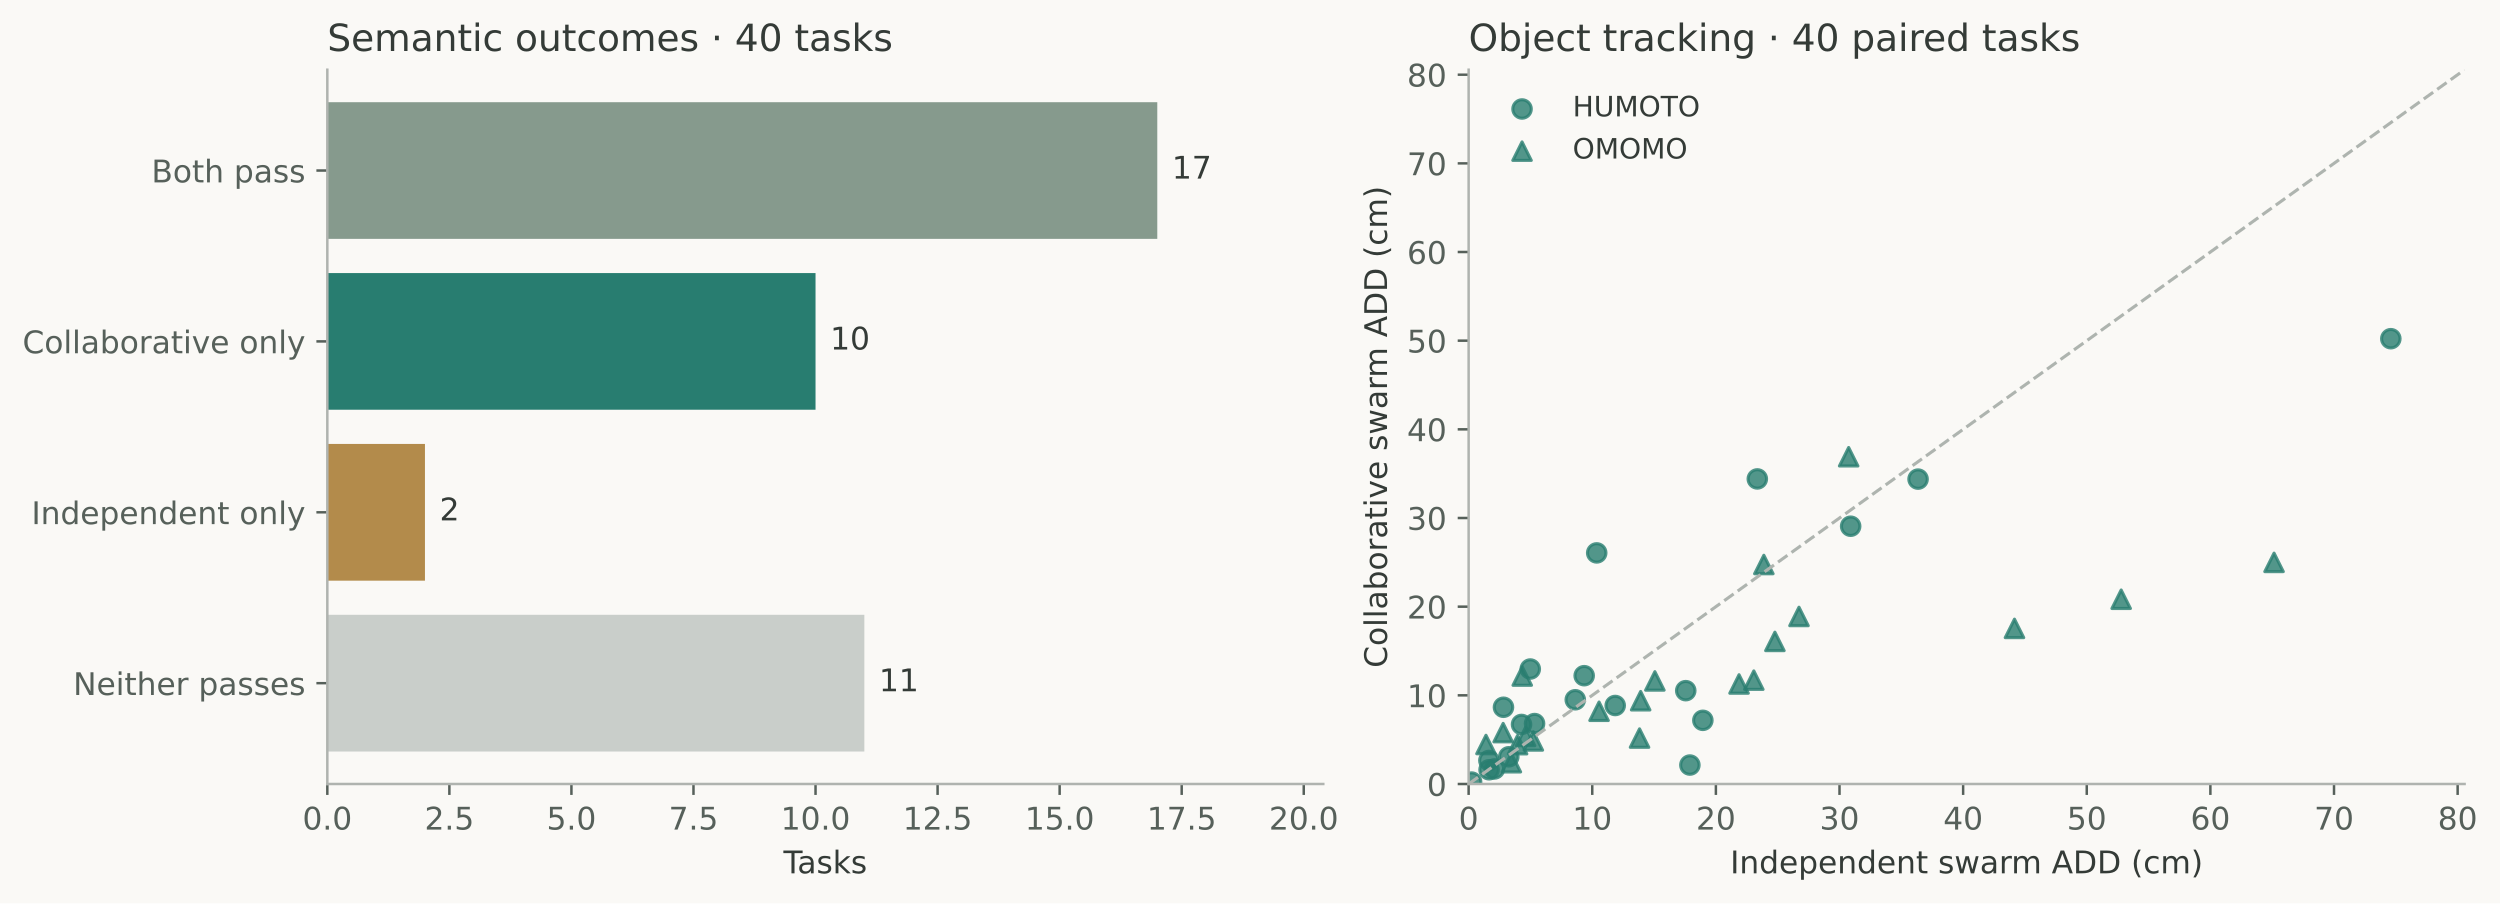
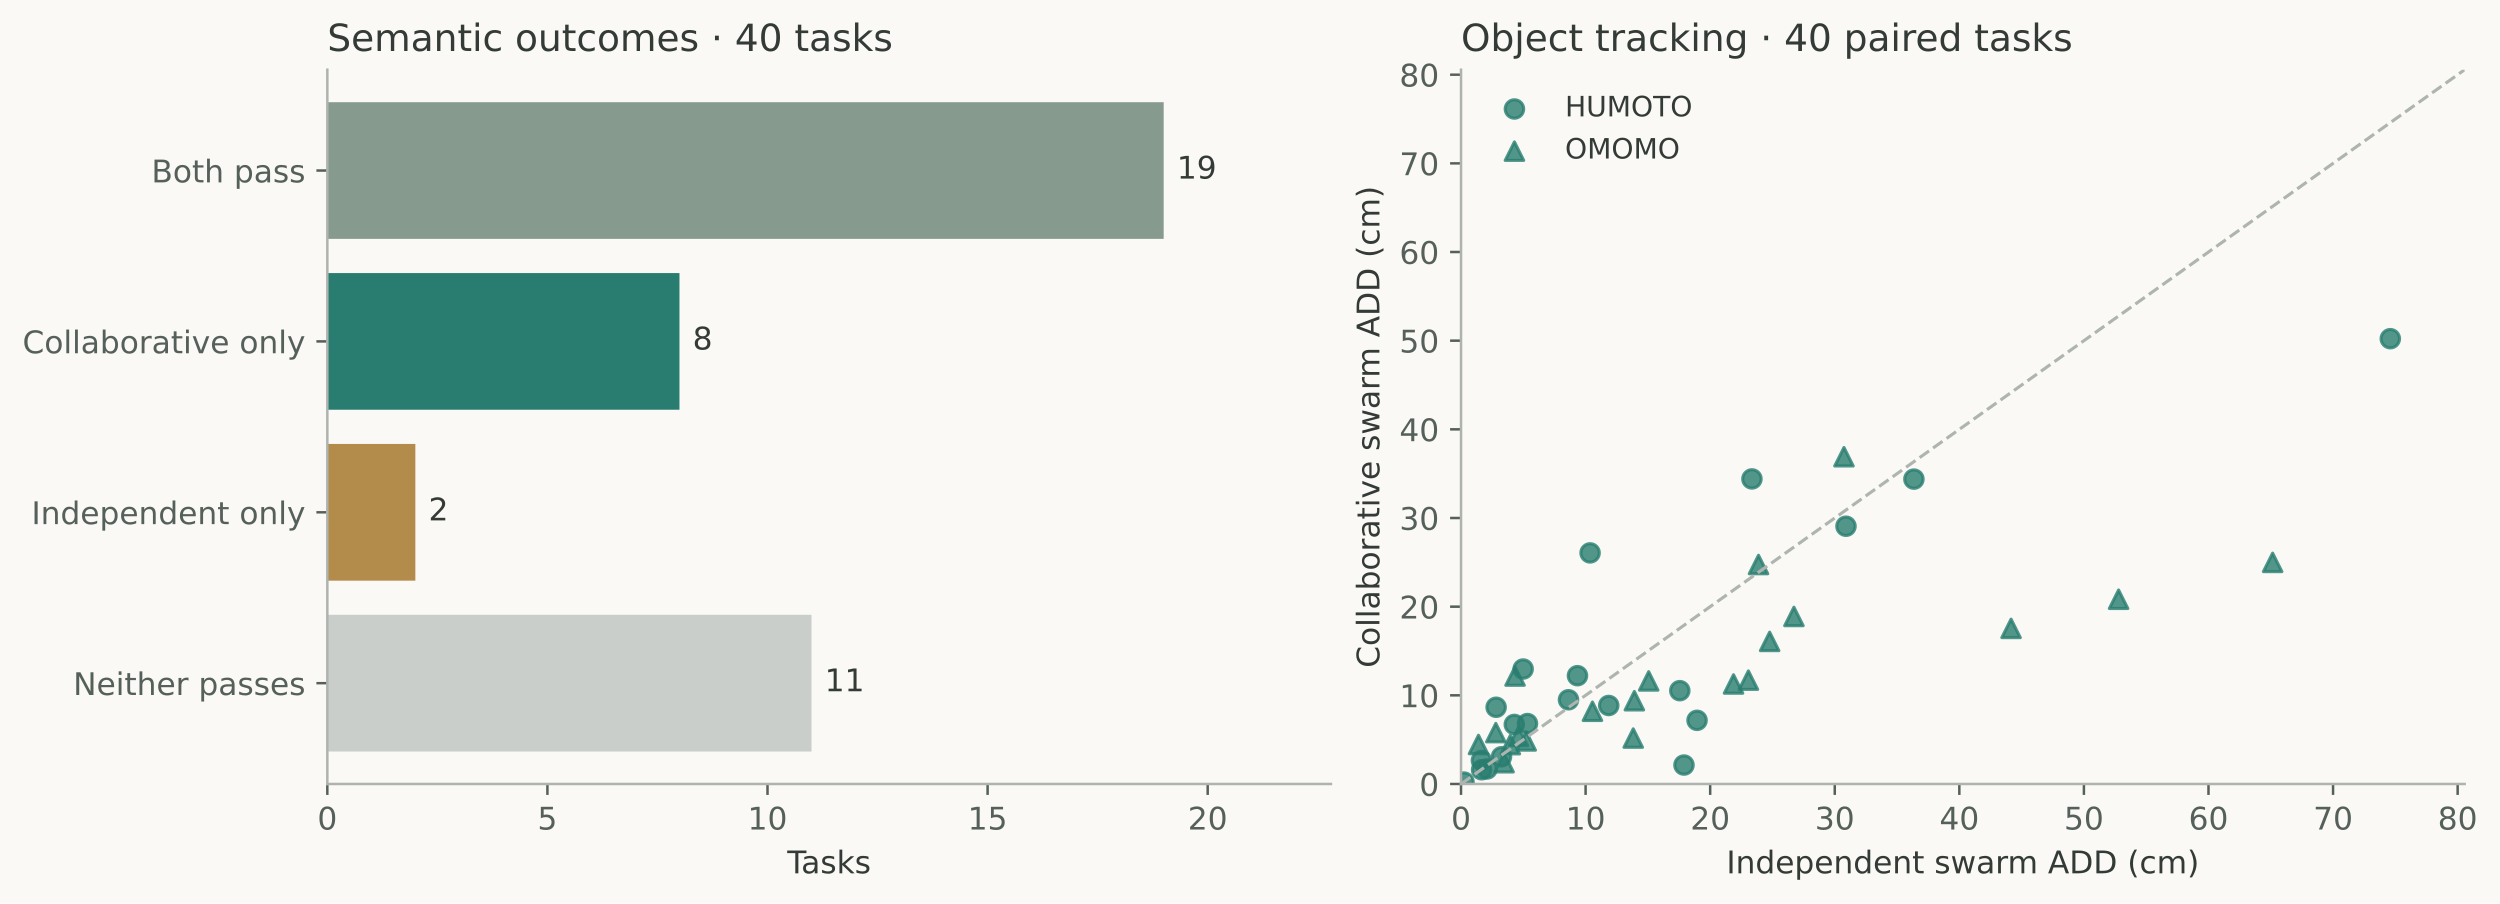
- <svg xmlns="http://www.w3.org/2000/svg" xmlns:xlink="http://www.w3.org/1999/xlink" width="800.396pt" height="289.2pt" viewBox="0 0 800.396 289.2" version="1.1">
+ <svg xmlns="http://www.w3.org/2000/svg" xmlns:xlink="http://www.w3.org/1999/xlink" width="800.398pt" height="289.2pt" viewBox="0 0 800.398 289.2" version="1.1">
  <defs>
    <style type="text/css">*{stroke-linejoin: round; stroke-linecap: butt}</style>
  </defs>
  <g id="figure_1">
    <g id="patch_1">
-       <path d="M 0 289.2 L 800.396 289.2 L 800.396 0 L 0 0 z " style="fill: #faf9f6" />
+       <path d="M 0 289.2 L 800.398 289.2 L 800.398 0 L 0 0 z " style="fill: #faf9f6" />
    </g>
    <g id="axes_1">
      <g id="patch_2">
-         <path d="M 104.794 250.999 L 423.658 250.999 L 423.658 22.318 L 104.794 22.318 z " style="fill: #faf9f6" />
+         <path d="M 104.794 250.999 L 426.113 250.999 L 426.113 22.318 L 104.794 22.318 z " style="fill: #faf9f6" />
      </g>
      <g id="patch_3">
-         <path d="M 104.794 32.713 L 370.514 32.713 L 370.514 76.479 L 104.794 76.479 z " clip-path="url(#p6e948e1daa)" style="fill: #869a8d" />
+         <path d="M 104.794 32.713 L 372.56 32.713 L 372.56 76.479 L 104.794 76.479 z " clip-path="url(#p822bd22582)" style="fill: #869a8d" />
      </g>
      <g id="patch_4">
-         <path d="M 104.794 87.421 L 261.1 87.421 L 261.1 131.188 L 104.794 131.188 z " clip-path="url(#p6e948e1daa)" style="fill: #287d70" />
+         <path d="M 104.794 87.421 L 217.537 87.421 L 217.537 131.188 L 104.794 131.188 z " clip-path="url(#p822bd22582)" style="fill: #287d70" />
      </g>
      <g id="patch_5">
-         <path d="M 104.794 142.129 L 136.055 142.129 L 136.055 185.896 L 104.794 185.896 z " clip-path="url(#p6e948e1daa)" style="fill: #b38b4b" />
+         <path d="M 104.794 142.129 L 132.98 142.129 L 132.98 185.896 L 104.794 185.896 z " clip-path="url(#p822bd22582)" style="fill: #b38b4b" />
      </g>
      <g id="patch_6">
-         <path d="M 104.794 196.838 L 276.73 196.838 L 276.73 240.604 L 104.794 240.604 z " clip-path="url(#p6e948e1daa)" style="fill: #c9ceca" />
+         <path d="M 104.794 196.838 L 259.816 196.838 L 259.816 240.604 L 104.794 240.604 z " clip-path="url(#p822bd22582)" style="fill: #c9ceca" />
      </g>
      <g id="matplotlib.axis_1">
        <g id="xtick_1">
          <g id="line2d_1">
            <defs>
-               <path id="m2983fb5ad6" d="M 0 0 L 0 3.5 " style="stroke: #56605a; stroke-width: 0.8" />
+               <path id="mf5ceabe0fe" d="M 0 0 L 0 3.5 " style="stroke: #56605a; stroke-width: 0.8" />
            </defs>
            <g>
-               <use xlink:href="#m2983fb5ad6" x="104.794" y="250.999" style="fill: #56605a; stroke: #56605a; stroke-width: 0.8" />
+               <use xlink:href="#mf5ceabe0fe" x="104.794" y="250.999" style="fill: #56605a; stroke: #56605a; stroke-width: 0.8" />
            </g>
          </g>
          <g id="text_1">
-             <text style="font-size: 10px; font-family: 'DejaVu Sans'; text-anchor: middle; fill: #56605a" x="104.794" y="265.596" transform="rotate(-0 104.7938 265.5964)">0.0</text>
+             <text style="font-size: 10px; font-family: 'DejaVu Sans'; text-anchor: middle; fill: #56605a" x="104.794" y="265.596" transform="rotate(-0 104.7938 265.5964)">0</text>
          </g>
        </g>
        <g id="xtick_2">
          <g id="line2d_2">
            <g>
-               <use xlink:href="#m2983fb5ad6" x="143.87" y="250.999" style="fill: #56605a; stroke: #56605a; stroke-width: 0.8" />
+               <use xlink:href="#mf5ceabe0fe" x="175.259" y="250.999" style="fill: #56605a; stroke: #56605a; stroke-width: 0.8" />
            </g>
          </g>
          <g id="text_2">
-             <text style="font-size: 10px; font-family: 'DejaVu Sans'; text-anchor: middle; fill: #56605a" x="143.87" y="265.596" transform="rotate(-0 143.8702 265.5964)">2.5</text>
+             <text style="font-size: 10px; font-family: 'DejaVu Sans'; text-anchor: middle; fill: #56605a" x="175.259" y="265.596" transform="rotate(-0 175.2585 265.5964)">5</text>
          </g>
        </g>
        <g id="xtick_3">
          <g id="line2d_3">
            <g>
-               <use xlink:href="#m2983fb5ad6" x="182.947" y="250.999" style="fill: #56605a; stroke: #56605a; stroke-width: 0.8" />
+               <use xlink:href="#mf5ceabe0fe" x="245.723" y="250.999" style="fill: #56605a; stroke: #56605a; stroke-width: 0.8" />
            </g>
          </g>
          <g id="text_3">
-             <text style="font-size: 10px; font-family: 'DejaVu Sans'; text-anchor: middle; fill: #56605a" x="182.947" y="265.596" transform="rotate(-0 182.9467 265.5964)">5.0</text>
+             <text style="font-size: 10px; font-family: 'DejaVu Sans'; text-anchor: middle; fill: #56605a" x="245.723" y="265.596" transform="rotate(-0 245.7233 265.5964)">10</text>
          </g>
        </g>
        <g id="xtick_4">
          <g id="line2d_4">
            <g>
-               <use xlink:href="#m2983fb5ad6" x="222.023" y="250.999" style="fill: #56605a; stroke: #56605a; stroke-width: 0.8" />
+               <use xlink:href="#mf5ceabe0fe" x="316.188" y="250.999" style="fill: #56605a; stroke: #56605a; stroke-width: 0.8" />
            </g>
          </g>
          <g id="text_4">
-             <text style="font-size: 10px; font-family: 'DejaVu Sans'; text-anchor: middle; fill: #56605a" x="222.023" y="265.596" transform="rotate(-0 222.0232 265.5964)">7.5</text>
+             <text style="font-size: 10px; font-family: 'DejaVu Sans'; text-anchor: middle; fill: #56605a" x="316.188" y="265.596" transform="rotate(-0 316.1881 265.5964)">15</text>
          </g>
        </g>
        <g id="xtick_5">
          <g id="line2d_5">
            <g>
-               <use xlink:href="#m2983fb5ad6" x="261.1" y="250.999" style="fill: #56605a; stroke: #56605a; stroke-width: 0.8" />
+               <use xlink:href="#mf5ceabe0fe" x="386.653" y="250.999" style="fill: #56605a; stroke: #56605a; stroke-width: 0.8" />
            </g>
          </g>
          <g id="text_5">
-             <text style="font-size: 10px; font-family: 'DejaVu Sans'; text-anchor: middle; fill: #56605a" x="261.1" y="265.596" transform="rotate(-0 261.0997 265.5964)">10.0</text>
-           </g>
-         </g>
-         <g id="xtick_6">
-           <g id="line2d_6">
-             <g>
-               <use xlink:href="#m2983fb5ad6" x="300.176" y="250.999" style="fill: #56605a; stroke: #56605a; stroke-width: 0.8" />
-             </g>
-           </g>
-           <g id="text_6">
-             <text style="font-size: 10px; font-family: 'DejaVu Sans'; text-anchor: middle; fill: #56605a" x="300.176" y="265.596" transform="rotate(-0 300.1761 265.5964)">12.5</text>
-           </g>
-         </g>
-         <g id="xtick_7">
-           <g id="line2d_7">
-             <g>
-               <use xlink:href="#m2983fb5ad6" x="339.253" y="250.999" style="fill: #56605a; stroke: #56605a; stroke-width: 0.8" />
-             </g>
-           </g>
-           <g id="text_7">
-             <text style="font-size: 10px; font-family: 'DejaVu Sans'; text-anchor: middle; fill: #56605a" x="339.253" y="265.596" transform="rotate(-0 339.2526 265.5964)">15.0</text>
-           </g>
-         </g>
-         <g id="xtick_8">
-           <g id="line2d_8">
-             <g>
-               <use xlink:href="#m2983fb5ad6" x="378.329" y="250.999" style="fill: #56605a; stroke: #56605a; stroke-width: 0.8" />
-             </g>
-           </g>
-           <g id="text_8">
-             <text style="font-size: 10px; font-family: 'DejaVu Sans'; text-anchor: middle; fill: #56605a" x="378.329" y="265.596" transform="rotate(-0 378.3291 265.5964)">17.5</text>
-           </g>
-         </g>
-         <g id="xtick_9">
-           <g id="line2d_9">
-             <g>
-               <use xlink:href="#m2983fb5ad6" x="417.406" y="250.999" style="fill: #56605a; stroke: #56605a; stroke-width: 0.8" />
-             </g>
-           </g>
-           <g id="text_9">
-             <text style="font-size: 10px; font-family: 'DejaVu Sans'; text-anchor: middle; fill: #56605a" x="417.406" y="265.596" transform="rotate(-0 417.4056 265.5964)">20.0</text>
-           </g>
-         </g>
-         <g id="text_10">
-           <text style="font-size: 10px; font-family: 'DejaVu Sans'; text-anchor: middle; fill: #343b37" x="264.226" y="279.597" transform="rotate(-0 264.2258 279.5972)">Tasks</text>
+             <text style="font-size: 10px; font-family: 'DejaVu Sans'; text-anchor: middle; fill: #56605a" x="386.653" y="265.596" transform="rotate(-0 386.6528 265.5964)">20</text>
+           </g>
+         </g>
+         <g id="text_6">
+           <text style="font-size: 10px; font-family: 'DejaVu Sans'; text-anchor: middle; fill: #343b37" x="265.453" y="279.597" transform="rotate(-0 265.4534 279.5972)">Tasks</text>
        </g>
      </g>
      <g id="matplotlib.axis_2">
        <g id="ytick_1">
-           <g id="line2d_10">
+           <g id="line2d_6">
            <defs>
-               <path id="mbf607391f4" d="M 0 0 L -3.5 0 " style="stroke: #56605a; stroke-width: 0.8" />
+               <path id="m1050aadc63" d="M 0 0 L -3.5 0 " style="stroke: #56605a; stroke-width: 0.8" />
            </defs>
            <g>
-               <use xlink:href="#mbf607391f4" x="104.794" y="54.596" style="fill: #56605a; stroke: #56605a; stroke-width: 0.8" />
-             </g>
-           </g>
-           <g id="text_11">
+               <use xlink:href="#m1050aadc63" x="104.794" y="54.596" style="fill: #56605a; stroke: #56605a; stroke-width: 0.8" />
+             </g>
+           </g>
+           <g id="text_7">
            <text style="font-size: 10px; font-family: 'DejaVu Sans'; text-anchor: end; fill: #56605a" x="97.794" y="58.395" transform="rotate(-0 97.79375 58.39523)">Both pass</text>
          </g>
        </g>
        <g id="ytick_2">
-           <g id="line2d_11">
-             <g>
-               <use xlink:href="#mbf607391f4" x="104.794" y="109.304" style="fill: #56605a; stroke: #56605a; stroke-width: 0.8" />
-             </g>
-           </g>
-           <g id="text_12">
+           <g id="line2d_7">
+             <g>
+               <use xlink:href="#m1050aadc63" x="104.794" y="109.304" style="fill: #56605a; stroke: #56605a; stroke-width: 0.8" />
+             </g>
+           </g>
+           <g id="text_8">
            <text style="font-size: 10px; font-family: 'DejaVu Sans'; text-anchor: end; fill: #56605a" x="97.794" y="113.104" transform="rotate(-0 97.79375 113.1035)">Collaborative only</text>
          </g>
        </g>
        <g id="ytick_3">
-           <g id="line2d_12">
-             <g>
-               <use xlink:href="#mbf607391f4" x="104.794" y="164.013" style="fill: #56605a; stroke: #56605a; stroke-width: 0.8" />
-             </g>
-           </g>
-           <g id="text_13">
+           <g id="line2d_8">
+             <g>
+               <use xlink:href="#m1050aadc63" x="104.794" y="164.013" style="fill: #56605a; stroke: #56605a; stroke-width: 0.8" />
+             </g>
+           </g>
+           <g id="text_9">
            <text style="font-size: 10px; font-family: 'DejaVu Sans'; text-anchor: end; fill: #56605a" x="97.794" y="167.812" transform="rotate(-0 97.79375 167.8118)">Independent only</text>
          </g>
        </g>
        <g id="ytick_4">
-           <g id="line2d_13">
-             <g>
-               <use xlink:href="#mbf607391f4" x="104.794" y="218.721" style="fill: #56605a; stroke: #56605a; stroke-width: 0.8" />
-             </g>
-           </g>
-           <g id="text_14">
+           <g id="line2d_9">
+             <g>
+               <use xlink:href="#m1050aadc63" x="104.794" y="218.721" style="fill: #56605a; stroke: #56605a; stroke-width: 0.8" />
+             </g>
+           </g>
+           <g id="text_10">
            <text style="font-size: 10px; font-family: 'DejaVu Sans'; text-anchor: end; fill: #56605a" x="97.794" y="222.52" transform="rotate(-0 97.79375 222.5201)">Neither passes</text>
          </g>
        </g>
      </g>
      <g id="patch_7">
        <path d="M 104.794 250.999 L 104.794 22.318 " style="fill: none; stroke: #afb3af; stroke-width: 0.8; stroke-linejoin: miter; stroke-linecap: square" />
      </g>
      <g id="patch_8">
-         <path d="M 104.794 250.999 L 423.658 250.999 " style="fill: none; stroke: #afb3af; stroke-width: 0.8; stroke-linejoin: miter; stroke-linecap: square" />
+         <path d="M 104.794 250.999 L 426.113 250.999 " style="fill: none; stroke: #afb3af; stroke-width: 0.8; stroke-linejoin: miter; stroke-linecap: square" />
+       </g>
+       <g id="text_11">
+         <text style="font-size: 10px; font-family: 'DejaVu Sans'; text-anchor: start; fill: #343b37" x="376.788" y="57.194" transform="rotate(-0 376.7878 57.19367)">19</text>
+       </g>
+       <g id="text_12">
+         <text style="font-size: 10px; font-family: 'DejaVu Sans'; text-anchor: start; fill: #343b37" x="221.765" y="111.902" transform="rotate(-0 221.7653 111.9019)">8</text>
+       </g>
+       <g id="text_13">
+         <text style="font-size: 10px; font-family: 'DejaVu Sans'; text-anchor: start; fill: #343b37" x="137.208" y="166.61" transform="rotate(-0 137.2075 166.6102)">2</text>
+       </g>
+       <g id="text_14">
+         <text style="font-size: 10px; font-family: 'DejaVu Sans'; text-anchor: start; fill: #343b37" x="264.044" y="221.319" transform="rotate(-0 264.0441 221.3185)">11</text>
      </g>
      <g id="text_15">
-         <text style="font-size: 10px; font-family: 'DejaVu Sans'; text-anchor: start; fill: #343b37" x="375.203" y="57.194" transform="rotate(-0 375.203 57.19367)">17</text>
-       </g>
-       <g id="text_16">
-         <text style="font-size: 10px; font-family: 'DejaVu Sans'; text-anchor: start; fill: #343b37" x="265.789" y="111.902" transform="rotate(-0 265.7888 111.9019)">10</text>
-       </g>
-       <g id="text_17">
-         <text style="font-size: 10px; font-family: 'DejaVu Sans'; text-anchor: start; fill: #343b37" x="140.744" y="166.61" transform="rotate(-0 140.7441 166.6102)">2</text>
-       </g>
-       <g id="text_18">
-         <text style="font-size: 10px; font-family: 'DejaVu Sans'; text-anchor: start; fill: #343b37" x="281.419" y="221.319" transform="rotate(-0 281.4194 221.3185)">11</text>
-       </g>
-       <g id="text_19">
        <text style="font-size: 12px; font-family: 'DejaVu Sans'; text-anchor: start; fill: #343b37" x="104.794" y="16.318" transform="rotate(-0 104.7938 16.31812)">Semantic outcomes · 40 tasks</text>
      </g>
    </g>
    <g id="axes_2">
      <g id="patch_9">
-         <path d="M 470.194 250.999 L 789.058 250.999 L 789.058 22.318 L 470.194 22.318 z " style="fill: #faf9f6" />
+         <path d="M 467.759 250.999 L 789.078 250.999 L 789.078 22.318 L 467.759 22.318 z " style="fill: #faf9f6" />
      </g>
      <g id="PathCollection_1">
        <defs>
-           <path id="m810c6045a9" d="M 0 2.958 C 0.784 2.958 1.537 2.646 2.092 2.092 C 2.646 1.537 2.958 0.784 2.958 0 C 2.958 -0.784 2.646 -1.537 2.092 -2.092 C 1.537 -2.646 0.784 -2.958 0 -2.958 C -0.784 -2.958 -1.537 -2.646 -2.092 -2.092 C -2.646 -1.537 -2.958 -0.784 -2.958 0 C -2.958 0.784 -2.646 1.537 -2.092 2.092 C -1.537 2.646 -0.784 2.958 0 2.958 z " style="stroke: #287d70; stroke-opacity: 0.8" />
+           <path id="mc70b0c8757" d="M 0 2.958 C 0.784 2.958 1.537 2.646 2.092 2.092 C 2.646 1.537 2.958 0.784 2.958 0 C 2.958 -0.784 2.646 -1.537 2.092 -2.092 C 1.537 -2.646 0.784 -2.958 0 -2.958 C -0.784 -2.958 -1.537 -2.646 -2.092 -2.092 C -2.646 -1.537 -2.958 -0.784 -2.958 0 C -2.958 0.784 -2.646 1.537 -2.092 2.092 C -1.537 2.646 -0.784 2.958 0 2.958 z " style="stroke: #287d70; stroke-opacity: 0.8" />
        </defs>
-         <g clip-path="url(#pd4f58a5f07)">
-           <use xlink:href="#m810c6045a9" x="487.13" y="231.94" style="fill: #287d70; fill-opacity: 0.8; stroke: #287d70; stroke-opacity: 0.8" />
-           <use xlink:href="#m810c6045a9" x="504.339" y="224.035" style="fill: #287d70; fill-opacity: 0.8; stroke: #287d70; stroke-opacity: 0.8" />
-           <use xlink:href="#m810c6045a9" x="483.053" y="242.289" style="fill: #287d70; fill-opacity: 0.8; stroke: #287d70; stroke-opacity: 0.8" />
-           <use xlink:href="#m810c6045a9" x="517.123" y="225.871" style="fill: #287d70; fill-opacity: 0.8; stroke: #287d70; stroke-opacity: 0.8" />
-           <use xlink:href="#m810c6045a9" x="545.182" y="230.619" style="fill: #287d70; fill-opacity: 0.8; stroke: #287d70; stroke-opacity: 0.8" />
-           <use xlink:href="#m810c6045a9" x="481.348" y="226.436" style="fill: #287d70; fill-opacity: 0.8; stroke: #287d70; stroke-opacity: 0.8" />
-           <use xlink:href="#m810c6045a9" x="562.619" y="153.331" style="fill: #287d70; fill-opacity: 0.8; stroke: #287d70; stroke-opacity: 0.8" />
-           <use xlink:href="#m810c6045a9" x="592.501" y="168.478" style="fill: #287d70; fill-opacity: 0.8; stroke: #287d70; stroke-opacity: 0.8" />
-           <use xlink:href="#m810c6045a9" x="478.468" y="246.186" style="fill: #287d70; fill-opacity: 0.8; stroke: #287d70; stroke-opacity: 0.8" />
-           <use xlink:href="#m810c6045a9" x="541.03" y="244.936" style="fill: #287d70; fill-opacity: 0.8; stroke: #287d70; stroke-opacity: 0.8" />
-           <use xlink:href="#m810c6045a9" x="539.705" y="221.123" style="fill: #287d70; fill-opacity: 0.8; stroke: #287d70; stroke-opacity: 0.8" />
-           <use xlink:href="#m810c6045a9" x="491.3" y="231.656" style="fill: #287d70; fill-opacity: 0.8; stroke: #287d70; stroke-opacity: 0.8" />
-           <use xlink:href="#m810c6045a9" x="476.68" y="243.475" style="fill: #287d70; fill-opacity: 0.8; stroke: #287d70; stroke-opacity: 0.8" />
-           <use xlink:href="#m810c6045a9" x="476.74" y="246.445" style="fill: #287d70; fill-opacity: 0.8; stroke: #287d70; stroke-opacity: 0.8" />
-           <use xlink:href="#m810c6045a9" x="614.084" y="153.393" style="fill: #287d70; fill-opacity: 0.8; stroke: #287d70; stroke-opacity: 0.8" />
-           <use xlink:href="#m810c6045a9" x="507.19" y="216.328" style="fill: #287d70; fill-opacity: 0.8; stroke: #287d70; stroke-opacity: 0.8" />
-           <use xlink:href="#m810c6045a9" x="471.146" y="250.394" style="fill: #287d70; fill-opacity: 0.8; stroke: #287d70; stroke-opacity: 0.8" />
-           <use xlink:href="#m810c6045a9" x="489.929" y="214.194" style="fill: #287d70; fill-opacity: 0.8; stroke: #287d70; stroke-opacity: 0.8" />
-           <use xlink:href="#m810c6045a9" x="511.199" y="177.016" style="fill: #287d70; fill-opacity: 0.8; stroke: #287d70; stroke-opacity: 0.8" />
-           <use xlink:href="#m810c6045a9" x="765.439" y="108.438" style="fill: #287d70; fill-opacity: 0.8; stroke: #287d70; stroke-opacity: 0.8" />
+         <g clip-path="url(#pa22356da88)">
+           <use xlink:href="#mc70b0c8757" x="484.825" y="231.94" style="fill: #287d70; fill-opacity: 0.8; stroke: #287d70; stroke-opacity: 0.8" />
+           <use xlink:href="#mc70b0c8757" x="502.167" y="224.035" style="fill: #287d70; fill-opacity: 0.8; stroke: #287d70; stroke-opacity: 0.8" />
+           <use xlink:href="#mc70b0c8757" x="480.716" y="242.289" style="fill: #287d70; fill-opacity: 0.8; stroke: #287d70; stroke-opacity: 0.8" />
+           <use xlink:href="#mc70b0c8757" x="515.049" y="225.871" style="fill: #287d70; fill-opacity: 0.8; stroke: #287d70; stroke-opacity: 0.8" />
+           <use xlink:href="#mc70b0c8757" x="543.324" y="230.619" style="fill: #287d70; fill-opacity: 0.8; stroke: #287d70; stroke-opacity: 0.8" />
+           <use xlink:href="#mc70b0c8757" x="478.999" y="226.436" style="fill: #287d70; fill-opacity: 0.8; stroke: #287d70; stroke-opacity: 0.8" />
+           <use xlink:href="#mc70b0c8757" x="560.895" y="153.331" style="fill: #287d70; fill-opacity: 0.8; stroke: #287d70; stroke-opacity: 0.8" />
+           <use xlink:href="#mc70b0c8757" x="591.008" y="168.478" style="fill: #287d70; fill-opacity: 0.8; stroke: #287d70; stroke-opacity: 0.8" />
+           <use xlink:href="#mc70b0c8757" x="476.096" y="246.186" style="fill: #287d70; fill-opacity: 0.8; stroke: #287d70; stroke-opacity: 0.8" />
+           <use xlink:href="#mc70b0c8757" x="539.14" y="244.936" style="fill: #287d70; fill-opacity: 0.8; stroke: #287d70; stroke-opacity: 0.8" />
+           <use xlink:href="#mc70b0c8757" x="537.804" y="221.123" style="fill: #287d70; fill-opacity: 0.8; stroke: #287d70; stroke-opacity: 0.8" />
+           <use xlink:href="#mc70b0c8757" x="489.027" y="231.656" style="fill: #287d70; fill-opacity: 0.8; stroke: #287d70; stroke-opacity: 0.8" />
+           <use xlink:href="#mc70b0c8757" x="474.294" y="243.475" style="fill: #287d70; fill-opacity: 0.8; stroke: #287d70; stroke-opacity: 0.8" />
+           <use xlink:href="#mc70b0c8757" x="474.355" y="246.445" style="fill: #287d70; fill-opacity: 0.8; stroke: #287d70; stroke-opacity: 0.8" />
+           <use xlink:href="#mc70b0c8757" x="612.756" y="153.393" style="fill: #287d70; fill-opacity: 0.8; stroke: #287d70; stroke-opacity: 0.8" />
+           <use xlink:href="#mc70b0c8757" x="505.039" y="216.328" style="fill: #287d70; fill-opacity: 0.8; stroke: #287d70; stroke-opacity: 0.8" />
+           <use xlink:href="#mc70b0c8757" x="468.718" y="250.394" style="fill: #287d70; fill-opacity: 0.8; stroke: #287d70; stroke-opacity: 0.8" />
+           <use xlink:href="#mc70b0c8757" x="487.646" y="214.194" style="fill: #287d70; fill-opacity: 0.8; stroke: #287d70; stroke-opacity: 0.8" />
+           <use xlink:href="#mc70b0c8757" x="509.079" y="177.016" style="fill: #287d70; fill-opacity: 0.8; stroke: #287d70; stroke-opacity: 0.8" />
+           <use xlink:href="#mc70b0c8757" x="765.277" y="108.438" style="fill: #287d70; fill-opacity: 0.8; stroke: #287d70; stroke-opacity: 0.8" />
        </g>
      </g>
      <g id="PathCollection_2">
        <defs>
-           <path id="mcf83fbb31e" d="M 0 -2.958 L -2.958 2.958 L 2.958 2.958 z " style="stroke: #287d70; stroke-opacity: 0.8" />
+           <path id="me2e7b3a69f" d="M 0 -2.958 L -2.958 2.958 L 2.958 2.958 z " style="stroke: #287d70; stroke-opacity: 0.8" />
        </defs>
-         <g clip-path="url(#pd4f58a5f07)">
-           <use xlink:href="#mcf83fbb31e" x="485.864" y="238.416" style="fill: #287d70; fill-opacity: 0.8; stroke: #287d70; stroke-opacity: 0.8" />
-           <use xlink:href="#mcf83fbb31e" x="561.498" y="217.759" style="fill: #287d70; fill-opacity: 0.8; stroke: #287d70; stroke-opacity: 0.8" />
-           <use xlink:href="#mcf83fbb31e" x="568.248" y="205.355" style="fill: #287d70; fill-opacity: 0.8; stroke: #287d70; stroke-opacity: 0.8" />
-           <use xlink:href="#mcf83fbb31e" x="591.863" y="146.232" style="fill: #287d70; fill-opacity: 0.8; stroke: #287d70; stroke-opacity: 0.8" />
-           <use xlink:href="#mcf83fbb31e" x="487.36" y="216.444" style="fill: #287d70; fill-opacity: 0.8; stroke: #287d70; stroke-opacity: 0.8" />
-           <use xlink:href="#mcf83fbb31e" x="728.056" y="180.051" style="fill: #287d70; fill-opacity: 0.8; stroke: #287d70; stroke-opacity: 0.8" />
-           <use xlink:href="#mcf83fbb31e" x="556.771" y="218.983" style="fill: #287d70; fill-opacity: 0.8; stroke: #287d70; stroke-opacity: 0.8" />
-           <use xlink:href="#mcf83fbb31e" x="644.951" y="201.188" style="fill: #287d70; fill-opacity: 0.8; stroke: #287d70; stroke-opacity: 0.8" />
-           <use xlink:href="#mcf83fbb31e" x="483.878" y="244.185" style="fill: #287d70; fill-opacity: 0.8; stroke: #287d70; stroke-opacity: 0.8" />
-           <use xlink:href="#mcf83fbb31e" x="524.912" y="236.305" style="fill: #287d70; fill-opacity: 0.8; stroke: #287d70; stroke-opacity: 0.8" />
-           <use xlink:href="#mcf83fbb31e" x="679.112" y="191.854" style="fill: #287d70; fill-opacity: 0.8; stroke: #287d70; stroke-opacity: 0.8" />
-           <use xlink:href="#mcf83fbb31e" x="564.709" y="180.732" style="fill: #287d70; fill-opacity: 0.8; stroke: #287d70; stroke-opacity: 0.8" />
-           <use xlink:href="#mcf83fbb31e" x="488.428" y="235.795" style="fill: #287d70; fill-opacity: 0.8; stroke: #287d70; stroke-opacity: 0.8" />
-           <use xlink:href="#mcf83fbb31e" x="481.247" y="234.557" style="fill: #287d70; fill-opacity: 0.8; stroke: #287d70; stroke-opacity: 0.8" />
-           <use xlink:href="#mcf83fbb31e" x="475.746" y="238.362" style="fill: #287d70; fill-opacity: 0.8; stroke: #287d70; stroke-opacity: 0.8" />
-           <use xlink:href="#mcf83fbb31e" x="529.821" y="218.004" style="fill: #287d70; fill-opacity: 0.8; stroke: #287d70; stroke-opacity: 0.8" />
-           <use xlink:href="#mcf83fbb31e" x="575.962" y="197.366" style="fill: #287d70; fill-opacity: 0.8; stroke: #287d70; stroke-opacity: 0.8" />
-           <use xlink:href="#mcf83fbb31e" x="511.953" y="227.721" style="fill: #287d70; fill-opacity: 0.8; stroke: #287d70; stroke-opacity: 0.8" />
-           <use xlink:href="#mcf83fbb31e" x="525.269" y="224.345" style="fill: #287d70; fill-opacity: 0.8; stroke: #287d70; stroke-opacity: 0.8" />
-           <use xlink:href="#mcf83fbb31e" x="490.908" y="237.215" style="fill: #287d70; fill-opacity: 0.8; stroke: #287d70; stroke-opacity: 0.8" />
+         <g clip-path="url(#pa22356da88)">
+           <use xlink:href="#me2e7b3a69f" x="483.549" y="238.416" style="fill: #287d70; fill-opacity: 0.8; stroke: #287d70; stroke-opacity: 0.8" />
+           <use xlink:href="#me2e7b3a69f" x="559.766" y="217.759" style="fill: #287d70; fill-opacity: 0.8; stroke: #287d70; stroke-opacity: 0.8" />
+           <use xlink:href="#me2e7b3a69f" x="566.568" y="205.355" style="fill: #287d70; fill-opacity: 0.8; stroke: #287d70; stroke-opacity: 0.8" />
+           <use xlink:href="#me2e7b3a69f" x="590.364" y="146.232" style="fill: #287d70; fill-opacity: 0.8; stroke: #287d70; stroke-opacity: 0.8" />
+           <use xlink:href="#me2e7b3a69f" x="485.057" y="216.444" style="fill: #287d70; fill-opacity: 0.8; stroke: #287d70; stroke-opacity: 0.8" />
+           <use xlink:href="#me2e7b3a69f" x="727.606" y="180.051" style="fill: #287d70; fill-opacity: 0.8; stroke: #287d70; stroke-opacity: 0.8" />
+           <use xlink:href="#me2e7b3a69f" x="555.002" y="218.983" style="fill: #287d70; fill-opacity: 0.8; stroke: #287d70; stroke-opacity: 0.8" />
+           <use xlink:href="#me2e7b3a69f" x="643.861" y="201.188" style="fill: #287d70; fill-opacity: 0.8; stroke: #287d70; stroke-opacity: 0.8" />
+           <use xlink:href="#me2e7b3a69f" x="481.548" y="244.185" style="fill: #287d70; fill-opacity: 0.8; stroke: #287d70; stroke-opacity: 0.8" />
+           <use xlink:href="#me2e7b3a69f" x="522.898" y="236.305" style="fill: #287d70; fill-opacity: 0.8; stroke: #287d70; stroke-opacity: 0.8" />
+           <use xlink:href="#me2e7b3a69f" x="678.286" y="191.854" style="fill: #287d70; fill-opacity: 0.8; stroke: #287d70; stroke-opacity: 0.8" />
+           <use xlink:href="#me2e7b3a69f" x="563.001" y="180.732" style="fill: #287d70; fill-opacity: 0.8; stroke: #287d70; stroke-opacity: 0.8" />
+           <use xlink:href="#me2e7b3a69f" x="486.133" y="235.795" style="fill: #287d70; fill-opacity: 0.8; stroke: #287d70; stroke-opacity: 0.8" />
+           <use xlink:href="#me2e7b3a69f" x="478.897" y="234.557" style="fill: #287d70; fill-opacity: 0.8; stroke: #287d70; stroke-opacity: 0.8" />
+           <use xlink:href="#me2e7b3a69f" x="473.353" y="238.362" style="fill: #287d70; fill-opacity: 0.8; stroke: #287d70; stroke-opacity: 0.8" />
+           <use xlink:href="#me2e7b3a69f" x="527.844" y="218.004" style="fill: #287d70; fill-opacity: 0.8; stroke: #287d70; stroke-opacity: 0.8" />
+           <use xlink:href="#me2e7b3a69f" x="574.341" y="197.366" style="fill: #287d70; fill-opacity: 0.8; stroke: #287d70; stroke-opacity: 0.8" />
+           <use xlink:href="#me2e7b3a69f" x="509.839" y="227.721" style="fill: #287d70; fill-opacity: 0.8; stroke: #287d70; stroke-opacity: 0.8" />
+           <use xlink:href="#me2e7b3a69f" x="523.257" y="224.345" style="fill: #287d70; fill-opacity: 0.8; stroke: #287d70; stroke-opacity: 0.8" />
+           <use xlink:href="#me2e7b3a69f" x="488.632" y="237.215" style="fill: #287d70; fill-opacity: 0.8; stroke: #287d70; stroke-opacity: 0.8" />
        </g>
      </g>
      <g id="matplotlib.axis_3">
+         <g id="xtick_6">
+           <g id="line2d_10">
+             <g>
+               <use xlink:href="#mf5ceabe0fe" x="467.759" y="250.999" style="fill: #56605a; stroke: #56605a; stroke-width: 0.8" />
+             </g>
+           </g>
+           <g id="text_16">
+             <text style="font-size: 10px; font-family: 'DejaVu Sans'; text-anchor: middle; fill: #56605a" x="467.759" y="265.596" transform="rotate(-0 467.7589 265.5964)">0</text>
+           </g>
+         </g>
+         <g id="xtick_7">
+           <g id="line2d_11">
+             <g>
+               <use xlink:href="#mf5ceabe0fe" x="507.644" y="250.999" style="fill: #56605a; stroke: #56605a; stroke-width: 0.8" />
+             </g>
+           </g>
+           <g id="text_17">
+             <text style="font-size: 10px; font-family: 'DejaVu Sans'; text-anchor: middle; fill: #56605a" x="507.644" y="265.596" transform="rotate(-0 507.6435 265.5964)">10</text>
+           </g>
+         </g>
+         <g id="xtick_8">
+           <g id="line2d_12">
+             <g>
+               <use xlink:href="#mf5ceabe0fe" x="547.528" y="250.999" style="fill: #56605a; stroke: #56605a; stroke-width: 0.8" />
+             </g>
+           </g>
+           <g id="text_18">
+             <text style="font-size: 10px; font-family: 'DejaVu Sans'; text-anchor: middle; fill: #56605a" x="547.528" y="265.596" transform="rotate(-0 547.5282 265.5964)">20</text>
+           </g>
+         </g>
+         <g id="xtick_9">
+           <g id="line2d_13">
+             <g>
+               <use xlink:href="#mf5ceabe0fe" x="587.413" y="250.999" style="fill: #56605a; stroke: #56605a; stroke-width: 0.8" />
+             </g>
+           </g>
+           <g id="text_19">
+             <text style="font-size: 10px; font-family: 'DejaVu Sans'; text-anchor: middle; fill: #56605a" x="587.413" y="265.596" transform="rotate(-0 587.4128 265.5964)">30</text>
+           </g>
+         </g>
        <g id="xtick_10">
          <g id="line2d_14">
            <g>
-               <use xlink:href="#m2983fb5ad6" x="470.194" y="250.999" style="fill: #56605a; stroke: #56605a; stroke-width: 0.8" />
+               <use xlink:href="#mf5ceabe0fe" x="627.297" y="250.999" style="fill: #56605a; stroke: #56605a; stroke-width: 0.8" />
            </g>
          </g>
          <g id="text_20">
-             <text style="font-size: 10px; font-family: 'DejaVu Sans'; text-anchor: middle; fill: #56605a" x="470.194" y="265.596" transform="rotate(-0 470.1944 265.5964)">0</text>
+             <text style="font-size: 10px; font-family: 'DejaVu Sans'; text-anchor: middle; fill: #56605a" x="627.297" y="265.596" transform="rotate(-0 627.2974 265.5964)">40</text>
          </g>
        </g>
        <g id="xtick_11">
          <g id="line2d_15">
            <g>
-               <use xlink:href="#m2983fb5ad6" x="509.774" y="250.999" style="fill: #56605a; stroke: #56605a; stroke-width: 0.8" />
+               <use xlink:href="#mf5ceabe0fe" x="667.182" y="250.999" style="fill: #56605a; stroke: #56605a; stroke-width: 0.8" />
            </g>
          </g>
          <g id="text_21">
-             <text style="font-size: 10px; font-family: 'DejaVu Sans'; text-anchor: middle; fill: #56605a" x="509.774" y="265.596" transform="rotate(-0 509.7743 265.5964)">10</text>
+             <text style="font-size: 10px; font-family: 'DejaVu Sans'; text-anchor: middle; fill: #56605a" x="667.182" y="265.596" transform="rotate(-0 667.1821 265.5964)">50</text>
          </g>
        </g>
        <g id="xtick_12">
          <g id="line2d_16">
            <g>
-               <use xlink:href="#m2983fb5ad6" x="549.354" y="250.999" style="fill: #56605a; stroke: #56605a; stroke-width: 0.8" />
+               <use xlink:href="#mf5ceabe0fe" x="707.067" y="250.999" style="fill: #56605a; stroke: #56605a; stroke-width: 0.8" />
            </g>
          </g>
          <g id="text_22">
-             <text style="font-size: 10px; font-family: 'DejaVu Sans'; text-anchor: middle; fill: #56605a" x="549.354" y="265.596" transform="rotate(-0 549.3542 265.5964)">20</text>
+             <text style="font-size: 10px; font-family: 'DejaVu Sans'; text-anchor: middle; fill: #56605a" x="707.067" y="265.596" transform="rotate(-0 707.0667 265.5964)">60</text>
          </g>
        </g>
        <g id="xtick_13">
          <g id="line2d_17">
            <g>
-               <use xlink:href="#m2983fb5ad6" x="588.934" y="250.999" style="fill: #56605a; stroke: #56605a; stroke-width: 0.8" />
+               <use xlink:href="#mf5ceabe0fe" x="746.951" y="250.999" style="fill: #56605a; stroke: #56605a; stroke-width: 0.8" />
            </g>
          </g>
          <g id="text_23">
-             <text style="font-size: 10px; font-family: 'DejaVu Sans'; text-anchor: middle; fill: #56605a" x="588.934" y="265.596" transform="rotate(-0 588.934 265.5964)">30</text>
+             <text style="font-size: 10px; font-family: 'DejaVu Sans'; text-anchor: middle; fill: #56605a" x="746.951" y="265.596" transform="rotate(-0 746.9514 265.5964)">70</text>
          </g>
        </g>
        <g id="xtick_14">
          <g id="line2d_18">
            <g>
-               <use xlink:href="#m2983fb5ad6" x="628.514" y="250.999" style="fill: #56605a; stroke: #56605a; stroke-width: 0.8" />
+               <use xlink:href="#mf5ceabe0fe" x="786.836" y="250.999" style="fill: #56605a; stroke: #56605a; stroke-width: 0.8" />
            </g>
          </g>
          <g id="text_24">
-             <text style="font-size: 10px; font-family: 'DejaVu Sans'; text-anchor: middle; fill: #56605a" x="628.514" y="265.596" transform="rotate(-0 628.5139 265.5964)">40</text>
-           </g>
-         </g>
-         <g id="xtick_15">
-           <g id="line2d_19">
-             <g>
-               <use xlink:href="#m2983fb5ad6" x="668.094" y="250.999" style="fill: #56605a; stroke: #56605a; stroke-width: 0.8" />
-             </g>
-           </g>
-           <g id="text_25">
-             <text style="font-size: 10px; font-family: 'DejaVu Sans'; text-anchor: middle; fill: #56605a" x="668.094" y="265.596" transform="rotate(-0 668.0938 265.5964)">50</text>
-           </g>
-         </g>
-         <g id="xtick_16">
-           <g id="line2d_20">
-             <g>
-               <use xlink:href="#m2983fb5ad6" x="707.674" y="250.999" style="fill: #56605a; stroke: #56605a; stroke-width: 0.8" />
-             </g>
-           </g>
-           <g id="text_26">
-             <text style="font-size: 10px; font-family: 'DejaVu Sans'; text-anchor: middle; fill: #56605a" x="707.674" y="265.596" transform="rotate(-0 707.6736 265.5964)">60</text>
-           </g>
-         </g>
-         <g id="xtick_17">
-           <g id="line2d_21">
-             <g>
-               <use xlink:href="#m2983fb5ad6" x="747.254" y="250.999" style="fill: #56605a; stroke: #56605a; stroke-width: 0.8" />
-             </g>
-           </g>
-           <g id="text_27">
-             <text style="font-size: 10px; font-family: 'DejaVu Sans'; text-anchor: middle; fill: #56605a" x="747.254" y="265.596" transform="rotate(-0 747.2535 265.5964)">70</text>
-           </g>
-         </g>
-         <g id="xtick_18">
-           <g id="line2d_22">
-             <g>
-               <use xlink:href="#m2983fb5ad6" x="786.833" y="250.999" style="fill: #56605a; stroke: #56605a; stroke-width: 0.8" />
-             </g>
-           </g>
-           <g id="text_28">
-             <text style="font-size: 10px; font-family: 'DejaVu Sans'; text-anchor: middle; fill: #56605a" x="786.833" y="265.596" transform="rotate(-0 786.8334 265.5964)">80</text>
-           </g>
-         </g>
-         <g id="text_29">
-           <text style="font-size: 10px; font-family: 'DejaVu Sans'; text-anchor: middle; fill: #343b37" x="629.626" y="279.597" transform="rotate(-0 629.6264 279.5972)">Independent swarm ADD (cm)</text>
+             <text style="font-size: 10px; font-family: 'DejaVu Sans'; text-anchor: middle; fill: #56605a" x="786.836" y="265.596" transform="rotate(-0 786.836 265.5964)">80</text>
+           </g>
+         </g>
+         <g id="text_25">
+           <text style="font-size: 10px; font-family: 'DejaVu Sans'; text-anchor: middle; fill: #343b37" x="628.419" y="279.597" transform="rotate(-0 628.4186 279.5972)">Independent swarm ADD (cm)</text>
        </g>
      </g>
      <g id="matplotlib.axis_4">
        <g id="ytick_5">
+           <g id="line2d_19">
+             <g>
+               <use xlink:href="#m1050aadc63" x="467.759" y="250.999" style="fill: #56605a; stroke: #56605a; stroke-width: 0.8" />
+             </g>
+           </g>
+           <g id="text_26">
+             <text style="font-size: 10px; font-family: 'DejaVu Sans'; text-anchor: end; fill: #56605a" x="460.759" y="254.798" transform="rotate(-0 460.7589 254.7976)">0</text>
+           </g>
+         </g>
+         <g id="ytick_6">
+           <g id="line2d_20">
+             <g>
+               <use xlink:href="#m1050aadc63" x="467.759" y="222.613" style="fill: #56605a; stroke: #56605a; stroke-width: 0.8" />
+             </g>
+           </g>
+           <g id="text_27">
+             <text style="font-size: 10px; font-family: 'DejaVu Sans'; text-anchor: end; fill: #56605a" x="460.759" y="226.412" transform="rotate(-0 460.7589 226.412)">10</text>
+           </g>
+         </g>
+         <g id="ytick_7">
+           <g id="line2d_21">
+             <g>
+               <use xlink:href="#m1050aadc63" x="467.759" y="194.228" style="fill: #56605a; stroke: #56605a; stroke-width: 0.8" />
+             </g>
+           </g>
+           <g id="text_28">
+             <text style="font-size: 10px; font-family: 'DejaVu Sans'; text-anchor: end; fill: #56605a" x="460.759" y="198.026" transform="rotate(-0 460.7589 198.0264)">20</text>
+           </g>
+         </g>
+         <g id="ytick_8">
+           <g id="line2d_22">
+             <g>
+               <use xlink:href="#m1050aadc63" x="467.759" y="165.842" style="fill: #56605a; stroke: #56605a; stroke-width: 0.8" />
+             </g>
+           </g>
+           <g id="text_29">
+             <text style="font-size: 10px; font-family: 'DejaVu Sans'; text-anchor: end; fill: #56605a" x="460.759" y="169.641" transform="rotate(-0 460.7589 169.6408)">30</text>
+           </g>
+         </g>
+         <g id="ytick_9">
          <g id="line2d_23">
            <g>
-               <use xlink:href="#mbf607391f4" x="470.194" y="250.999" style="fill: #56605a; stroke: #56605a; stroke-width: 0.8" />
+               <use xlink:href="#m1050aadc63" x="467.759" y="137.456" style="fill: #56605a; stroke: #56605a; stroke-width: 0.8" />
            </g>
          </g>
          <g id="text_30">
-             <text style="font-size: 10px; font-family: 'DejaVu Sans'; text-anchor: end; fill: #56605a" x="463.194" y="254.798" transform="rotate(-0 463.1944 254.7976)">0</text>
-           </g>
-         </g>
-         <g id="ytick_6">
+             <text style="font-size: 10px; font-family: 'DejaVu Sans'; text-anchor: end; fill: #56605a" x="460.759" y="141.255" transform="rotate(-0 460.7589 141.2551)">40</text>
+           </g>
+         </g>
+         <g id="ytick_10">
          <g id="line2d_24">
            <g>
-               <use xlink:href="#mbf607391f4" x="470.194" y="222.613" style="fill: #56605a; stroke: #56605a; stroke-width: 0.8" />
+               <use xlink:href="#m1050aadc63" x="467.759" y="109.071" style="fill: #56605a; stroke: #56605a; stroke-width: 0.8" />
            </g>
          </g>
          <g id="text_31">
-             <text style="font-size: 10px; font-family: 'DejaVu Sans'; text-anchor: end; fill: #56605a" x="463.194" y="226.412" transform="rotate(-0 463.1944 226.412)">10</text>
-           </g>
-         </g>
-         <g id="ytick_7">
+             <text style="font-size: 10px; font-family: 'DejaVu Sans'; text-anchor: end; fill: #56605a" x="460.759" y="112.87" transform="rotate(-0 460.7589 112.8695)">50</text>
+           </g>
+         </g>
+         <g id="ytick_11">
          <g id="line2d_25">
            <g>
-               <use xlink:href="#mbf607391f4" x="470.194" y="194.228" style="fill: #56605a; stroke: #56605a; stroke-width: 0.8" />
+               <use xlink:href="#m1050aadc63" x="467.759" y="80.685" style="fill: #56605a; stroke: #56605a; stroke-width: 0.8" />
            </g>
          </g>
          <g id="text_32">
-             <text style="font-size: 10px; font-family: 'DejaVu Sans'; text-anchor: end; fill: #56605a" x="463.194" y="198.026" transform="rotate(-0 463.1944 198.0264)">20</text>
-           </g>
-         </g>
-         <g id="ytick_8">
+             <text style="font-size: 10px; font-family: 'DejaVu Sans'; text-anchor: end; fill: #56605a" x="460.759" y="84.484" transform="rotate(-0 460.7589 84.48394)">60</text>
+           </g>
+         </g>
+         <g id="ytick_12">
          <g id="line2d_26">
            <g>
-               <use xlink:href="#mbf607391f4" x="470.194" y="165.842" style="fill: #56605a; stroke: #56605a; stroke-width: 0.8" />
+               <use xlink:href="#m1050aadc63" x="467.759" y="52.3" style="fill: #56605a; stroke: #56605a; stroke-width: 0.8" />
            </g>
          </g>
          <g id="text_33">
-             <text style="font-size: 10px; font-family: 'DejaVu Sans'; text-anchor: end; fill: #56605a" x="463.194" y="169.641" transform="rotate(-0 463.1944 169.6408)">30</text>
-           </g>
-         </g>
-         <g id="ytick_9">
+             <text style="font-size: 10px; font-family: 'DejaVu Sans'; text-anchor: end; fill: #56605a" x="460.759" y="56.098" transform="rotate(-0 460.7589 56.09834)">70</text>
+           </g>
+         </g>
+         <g id="ytick_13">
          <g id="line2d_27">
            <g>
-               <use xlink:href="#mbf607391f4" x="470.194" y="137.456" style="fill: #56605a; stroke: #56605a; stroke-width: 0.8" />
+               <use xlink:href="#m1050aadc63" x="467.759" y="23.914" style="fill: #56605a; stroke: #56605a; stroke-width: 0.8" />
            </g>
          </g>
          <g id="text_34">
-             <text style="font-size: 10px; font-family: 'DejaVu Sans'; text-anchor: end; fill: #56605a" x="463.194" y="141.255" transform="rotate(-0 463.1944 141.2551)">40</text>
-           </g>
-         </g>
-         <g id="ytick_10">
-           <g id="line2d_28">
-             <g>
-               <use xlink:href="#mbf607391f4" x="470.194" y="109.071" style="fill: #56605a; stroke: #56605a; stroke-width: 0.8" />
-             </g>
-           </g>
-           <g id="text_35">
-             <text style="font-size: 10px; font-family: 'DejaVu Sans'; text-anchor: end; fill: #56605a" x="463.194" y="112.87" transform="rotate(-0 463.1944 112.8695)">50</text>
-           </g>
-         </g>
-         <g id="ytick_11">
-           <g id="line2d_29">
-             <g>
-               <use xlink:href="#mbf607391f4" x="470.194" y="80.685" style="fill: #56605a; stroke: #56605a; stroke-width: 0.8" />
-             </g>
-           </g>
-           <g id="text_36">
-             <text style="font-size: 10px; font-family: 'DejaVu Sans'; text-anchor: end; fill: #56605a" x="463.194" y="84.484" transform="rotate(-0 463.1944 84.48394)">60</text>
-           </g>
-         </g>
-         <g id="ytick_12">
-           <g id="line2d_30">
-             <g>
-               <use xlink:href="#mbf607391f4" x="470.194" y="52.3" style="fill: #56605a; stroke: #56605a; stroke-width: 0.8" />
-             </g>
-           </g>
-           <g id="text_37">
-             <text style="font-size: 10px; font-family: 'DejaVu Sans'; text-anchor: end; fill: #56605a" x="463.194" y="56.098" transform="rotate(-0 463.1944 56.09834)">70</text>
-           </g>
-         </g>
-         <g id="ytick_13">
-           <g id="line2d_31">
-             <g>
-               <use xlink:href="#mbf607391f4" x="470.194" y="23.914" style="fill: #56605a; stroke: #56605a; stroke-width: 0.8" />
-             </g>
-           </g>
-           <g id="text_38">
-             <text style="font-size: 10px; font-family: 'DejaVu Sans'; text-anchor: end; fill: #56605a" x="463.194" y="27.713" transform="rotate(-0 463.1944 27.71273)">80</text>
-           </g>
-         </g>
-         <g id="text_39">
-           <text style="font-size: 10px; font-family: 'DejaVu Sans'; text-anchor: middle; fill: #343b37" x="444.067" y="136.658" transform="rotate(-90 444.0671 136.6584)">Collaborative swarm ADD (cm)</text>
-         </g>
-       </g>
-       <g id="line2d_32">
-         <path d="M 470.194 250.999 L 789.058 22.318 " clip-path="url(#pd4f58a5f07)" style="fill: none; stroke-dasharray: 3.7,1.6; stroke-dashoffset: 0; stroke: #aeb4af" />
+             <text style="font-size: 10px; font-family: 'DejaVu Sans'; text-anchor: end; fill: #56605a" x="460.759" y="27.713" transform="rotate(-0 460.7589 27.71273)">80</text>
+           </g>
+         </g>
+         <g id="text_35">
+           <text style="font-size: 10px; font-family: 'DejaVu Sans'; text-anchor: middle; fill: #343b37" x="441.632" y="136.658" transform="rotate(-90 441.6315 136.6584)">Collaborative swarm ADD (cm)</text>
+         </g>
+       </g>
+       <g id="line2d_28">
+         <path d="M 467.759 250.999 L 789.078 22.318 " clip-path="url(#pa22356da88)" style="fill: none; stroke-dasharray: 3.7,1.6; stroke-dashoffset: 0; stroke: #aeb4af" />
      </g>
      <g id="patch_10">
-         <path d="M 470.194 250.999 L 470.194 22.318 " style="fill: none; stroke: #afb3af; stroke-width: 0.8; stroke-linejoin: miter; stroke-linecap: square" />
+         <path d="M 467.759 250.999 L 467.759 22.318 " style="fill: none; stroke: #afb3af; stroke-width: 0.8; stroke-linejoin: miter; stroke-linecap: square" />
      </g>
      <g id="patch_11">
-         <path d="M 470.194 250.999 L 789.058 250.999 " style="fill: none; stroke: #afb3af; stroke-width: 0.8; stroke-linejoin: miter; stroke-linecap: square" />
-       </g>
-       <g id="text_40">
-         <text style="font-size: 12px; font-family: 'DejaVu Sans'; text-anchor: start; fill: #343b37" x="470.194" y="16.318" transform="rotate(-0 470.1944 16.31812)">Object tracking · 40 paired tasks</text>
+         <path d="M 467.759 250.999 L 789.078 250.999 " style="fill: none; stroke: #afb3af; stroke-width: 0.8; stroke-linejoin: miter; stroke-linecap: square" />
+       </g>
+       <g id="text_36">
+         <text style="font-size: 12px; font-family: 'DejaVu Sans'; text-anchor: start; fill: #343b37" x="467.759" y="16.318" transform="rotate(-0 467.7589 16.31812)">Object tracking · 40 paired tasks</text>
      </g>
      <g id="legend_1">
        <g id="PathCollection_3">
          <g>
-             <use xlink:href="#m810c6045a9" x="487.294" y="34.894" style="fill: #287d70; fill-opacity: 0.8; stroke: #287d70; stroke-opacity: 0.8" />
-           </g>
-         </g>
-         <g id="text_41">
-           <text style="font-size: 9px; font-family: 'DejaVu Sans'; text-anchor: start; fill: #343b37" x="503.494" y="37.257" transform="rotate(-0 503.4944 37.25672)">HUMOTO</text>
+             <use xlink:href="#mc70b0c8757" x="484.859" y="34.894" style="fill: #287d70; fill-opacity: 0.8; stroke: #287d70; stroke-opacity: 0.8" />
+           </g>
+         </g>
+         <g id="text_37">
+           <text style="font-size: 9px; font-family: 'DejaVu Sans'; text-anchor: start; fill: #343b37" x="501.059" y="37.257" transform="rotate(-0 501.0589 37.25672)">HUMOTO</text>
        </g>
        <g id="PathCollection_4">
          <g>
-             <use xlink:href="#mcf83fbb31e" x="487.294" y="48.395" style="fill: #287d70; fill-opacity: 0.8; stroke: #287d70; stroke-opacity: 0.8" />
-           </g>
-         </g>
-         <g id="text_42">
-           <text style="font-size: 9px; font-family: 'DejaVu Sans'; text-anchor: start; fill: #343b37" x="503.494" y="50.757" transform="rotate(-0 503.4944 50.75742)">OMOMO</text>
+             <use xlink:href="#me2e7b3a69f" x="484.859" y="48.395" style="fill: #287d70; fill-opacity: 0.8; stroke: #287d70; stroke-opacity: 0.8" />
+           </g>
+         </g>
+         <g id="text_38">
+           <text style="font-size: 9px; font-family: 'DejaVu Sans'; text-anchor: start; fill: #343b37" x="501.059" y="50.757" transform="rotate(-0 501.0589 50.75742)">OMOMO</text>
        </g>
      </g>
    </g>
  </g>
  <defs>
-     <clipPath id="p6e948e1daa">
-       <rect x="104.794" y="22.318" width="318.864" height="228.681" />
+     <clipPath id="p822bd22582">
+       <rect x="104.794" y="22.318" width="321.319" height="228.681" />
    </clipPath>
-     <clipPath id="pd4f58a5f07">
-       <rect x="470.194" y="22.318" width="318.864" height="228.681" />
+     <clipPath id="pa22356da88">
+       <rect x="467.759" y="22.318" width="321.319" height="228.681" />
    </clipPath>
  </defs>
</svg>
